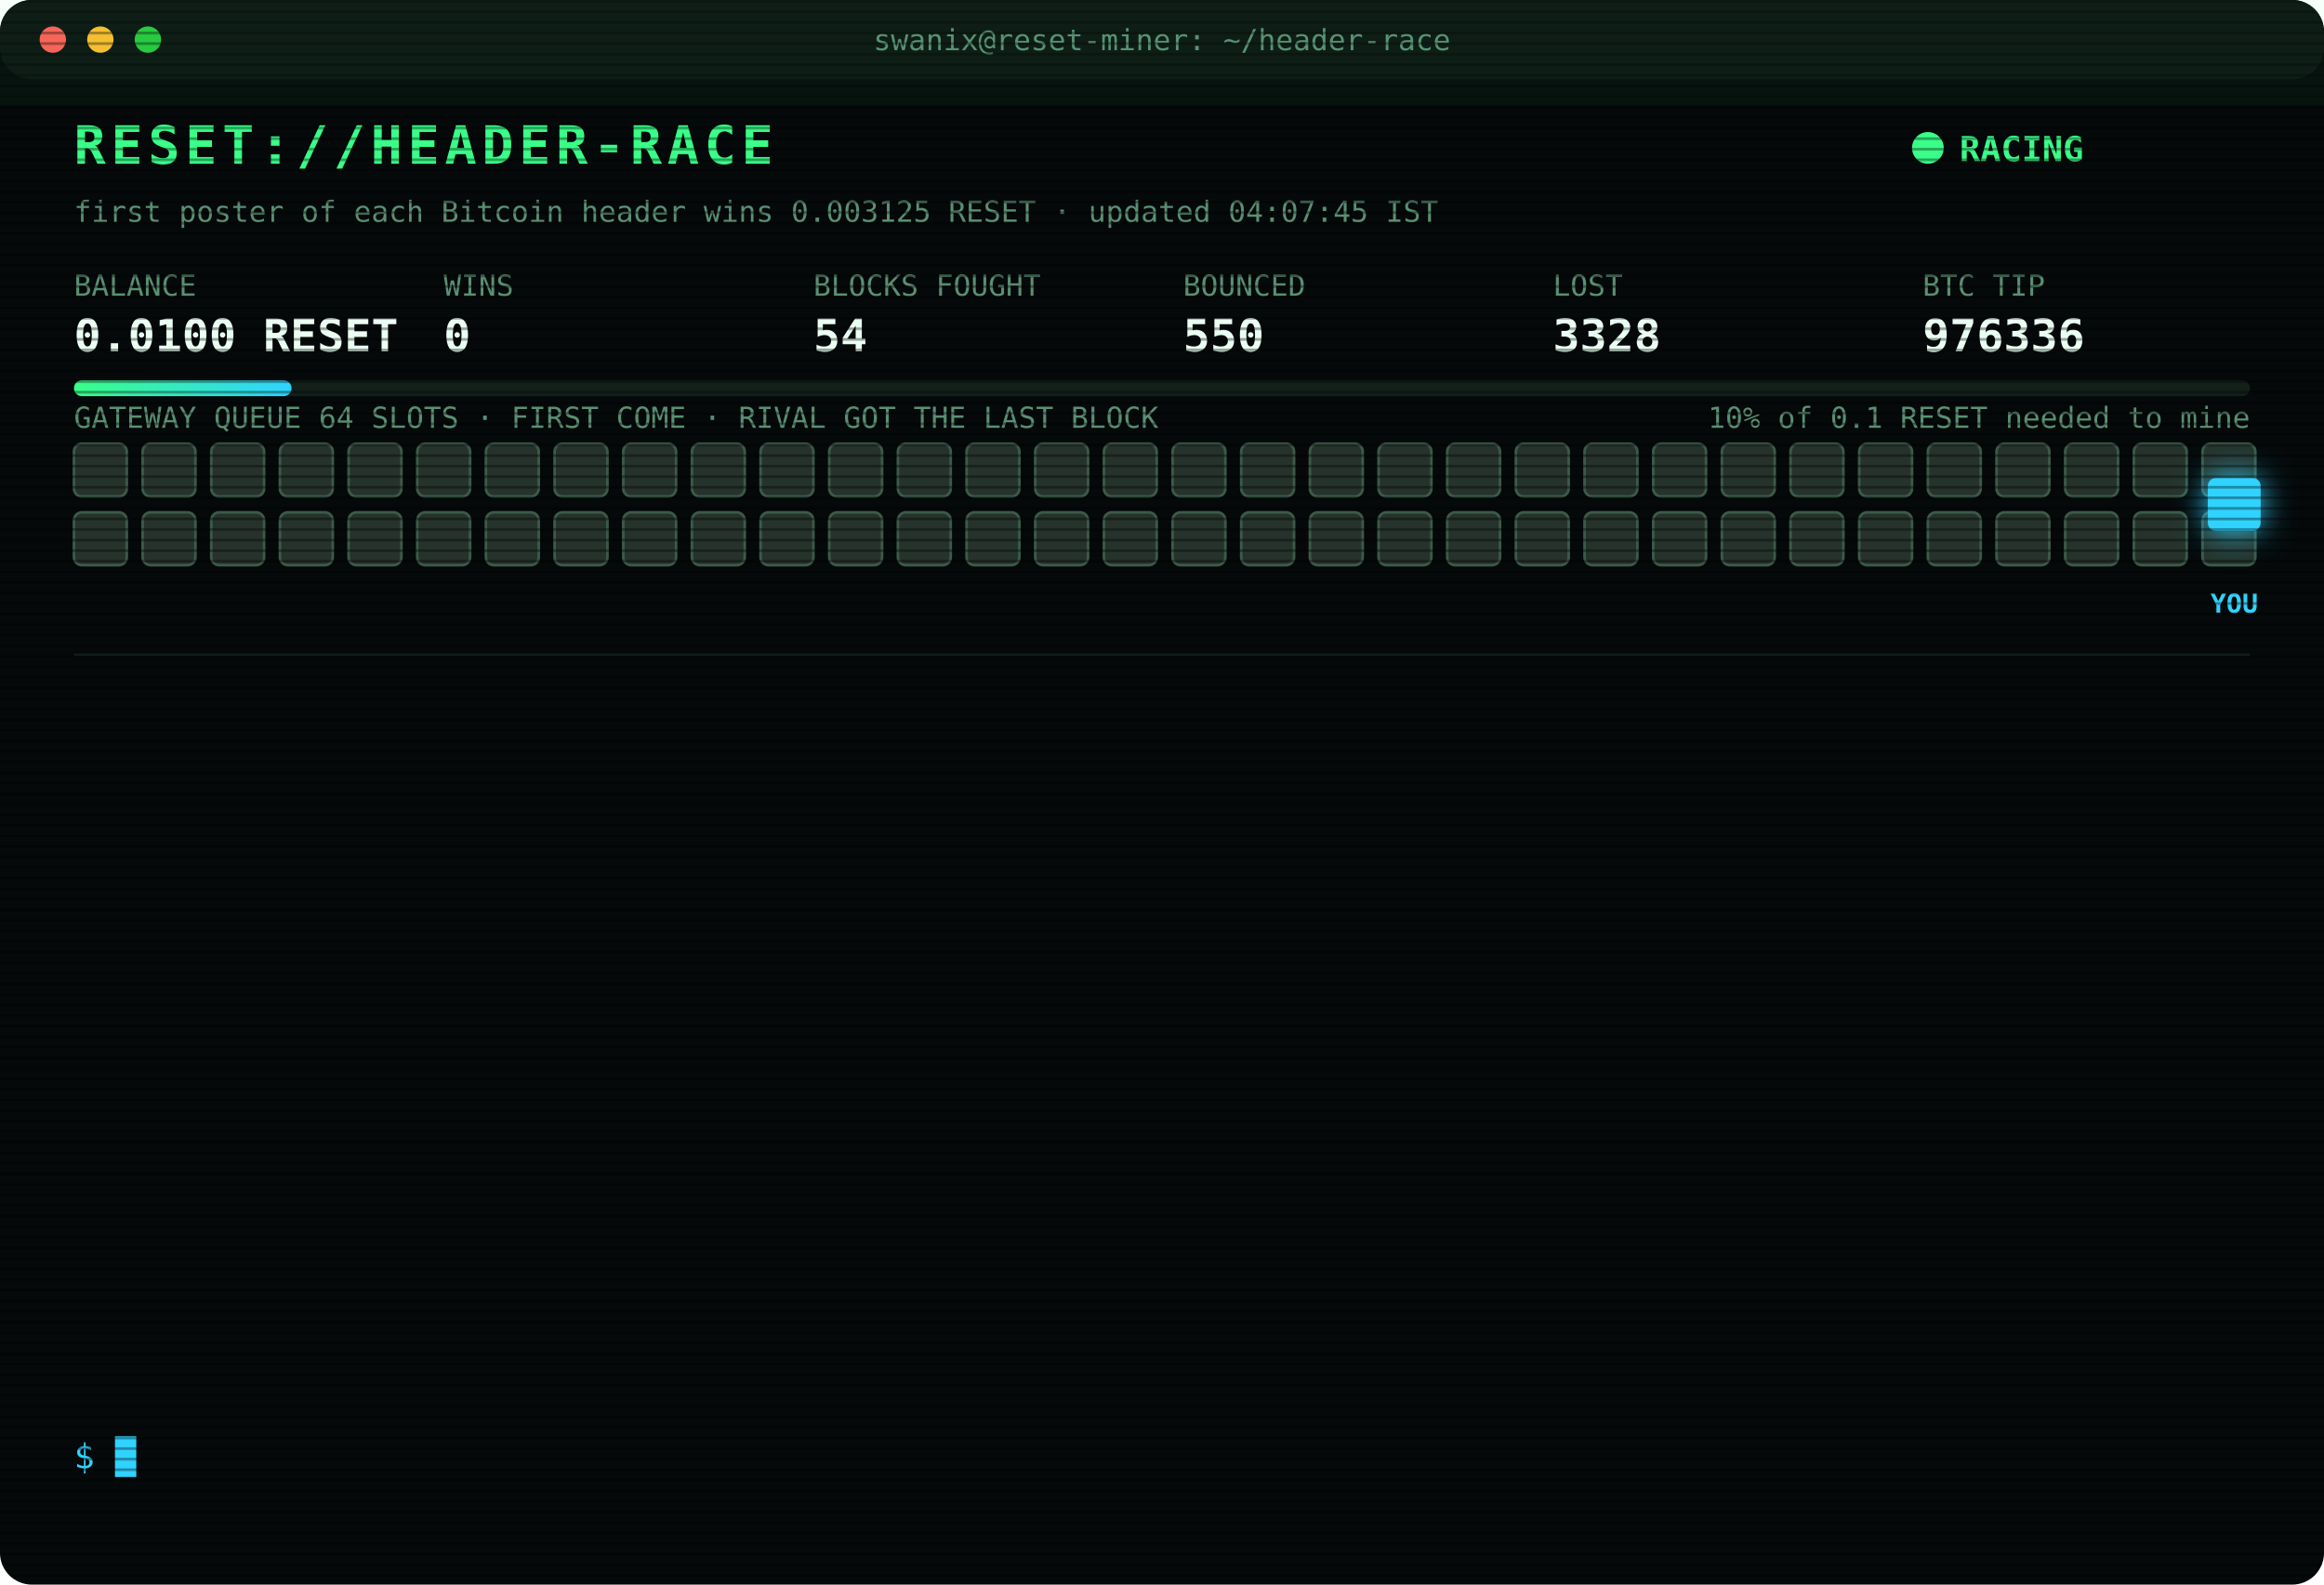
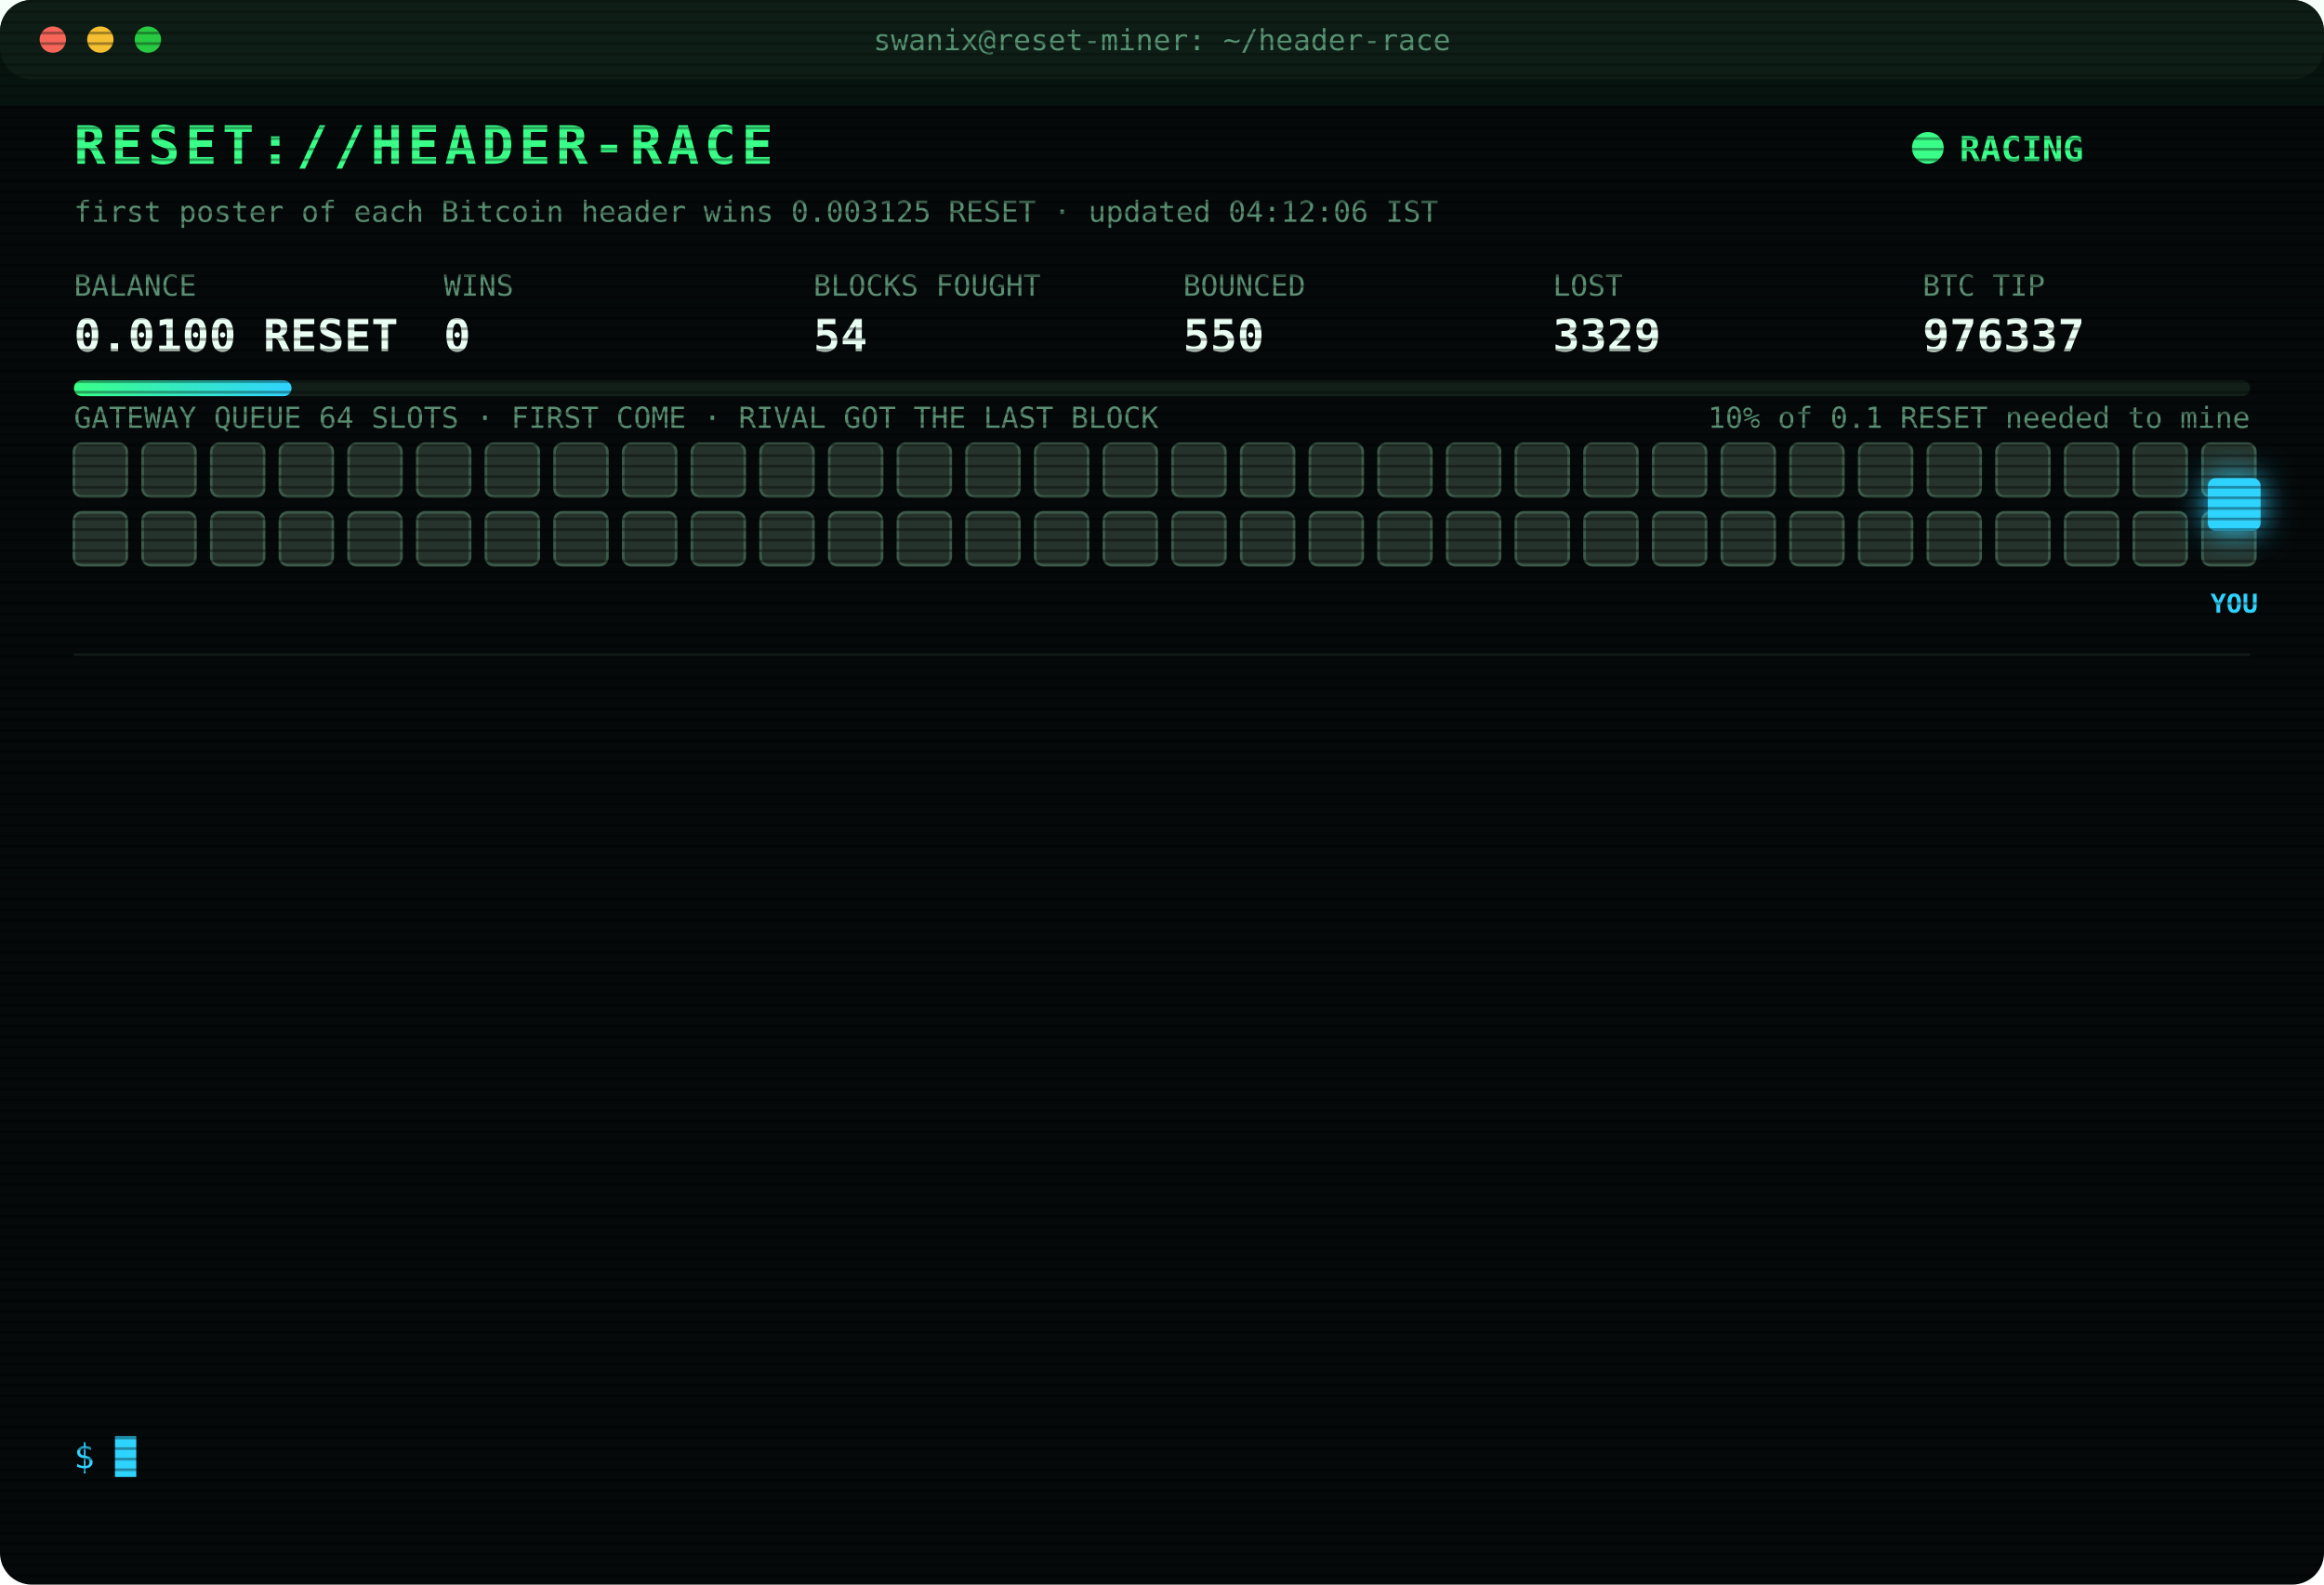
<svg xmlns="http://www.w3.org/2000/svg" width="880" height="600" viewBox="0 0 880 600" font-family="ui-monospace,SFMono-Regular,Menlo,Consolas,monospace">
  <style>
text{font-size:13px;fill:#7CFFB2}
.title{font-size:20px;font-weight:700;fill:#39FF88;letter-spacing:2px;animation:glitch 3s infinite steps(1)}
.sub{fill:#2fd3ff}.k{fill:#5a8f73;font-size:11px}.v{font-size:17px;font-weight:700;fill:#eafff3}
.ts{fill:#3f6b56}.boot{fill:#2fd3ff}.dim{fill:#5a8f73}.bad{fill:#ff4d6d}.warn{fill:#ffd23f}.mag{fill:#ff5cf0}.win{fill:#39FF88;font-weight:700}
.tag{font-size:10px;fill:#2fd3ff;font-weight:700}
.rival{fill:#26332c;stroke:#3c5a49;animation:jam 1.2s infinite alternate}
.idle{fill:#141c18;stroke:#22302a;animation:breathe 4s infinite}
.me{fill:#2fd3ff;filter:drop-shadow(0 0 6px #2fd3ff)}
.hover{animation:nudge 1.1s infinite ease-in-out}.bounce{animation:kick 1.4s infinite}
.ln{opacity:0;animation:in .4s forwards}
.cur{animation:blink 1s infinite steps(1)}
.scan{animation:scan 6s infinite linear}
.led{animation:blink 1.4s infinite}
@keyframes in{from{opacity:0;transform:translateX(-6px)}to{opacity:1;transform:none}}
@keyframes blink{50%{opacity:0}}
@keyframes jam{to{fill:#33463b}}
@keyframes breathe{50%{opacity:.4}}
@keyframes nudge{50%{transform:translateX(-10px)}}
@keyframes kick{0%,100%{transform:none}30%{transform:translateX(-14px)}55%{transform:translateX(10px) translateY(-6px)}}
@keyframes glitch{0%,92%{transform:none}93%{transform:translateX(2px);fill:#ff4d6d}95%{transform:translateX(-2px);fill:#2fd3ff}97%{transform:none}}
@keyframes scan{from{transform:translateY(-40px)}to{transform:translateY(600px)}}
</style>
  <defs>
    <pattern id="sl" width="4" height="4" patternUnits="userSpaceOnUse">
      <rect width="4" height="1" fill="#000" opacity=".35" />
    </pattern>
    <linearGradient id="bar">
      <stop offset="0" stop-color="#39FF88" />
      <stop offset="1" stop-color="#2fd3ff" />
    </linearGradient>
  </defs>
  <rect width="880" height="600" rx="12" fill="#05090a" />
  <rect width="880" height="30" rx="12" fill="#0d1512" />
  <circle cx="20" cy="15" r="5" fill="#ff5f57" />
  <circle cx="38" cy="15" r="5" fill="#febc2e" />
  <circle cx="56" cy="15" r="5" fill="#28c840" />
  <text x="440" y="19" text-anchor="middle" class="k">swanix@reset-miner: ~/header-race</text>
  <text x="28" y="62" class="title">RESET://HEADER-RACE</text>
  <circle class="led" cx="730" cy="56" r="6" fill="#39FF88" />
  <text x="742" y="61" class="win">RACING</text>
-   <text x="28" y="84" class="k">first poster of each Bitcoin header wins 0.003125 RESET · updated 04:07:45 IST</text>
+   <text x="28" y="84" class="k">first poster of each Bitcoin header wins 0.003125 RESET · updated 04:12:06 IST</text>
  <text x="28" y="112" class="k">BALANCE</text>
  <text x="28" y="133" class="v">0.0100 RESET</text>
  <text x="168" y="112" class="k">WINS</text>
  <text x="168" y="133" class="v">0</text>
  <text x="308" y="112" class="k">BLOCKS FOUGHT</text>
  <text x="308" y="133" class="v">54</text>
  <text x="448" y="112" class="k">BOUNCED</text>
  <text x="448" y="133" class="v">550</text>
  <text x="588" y="112" class="k">LOST</text>
-   <text x="588" y="133" class="v">3328</text>
+   <text x="588" y="133" class="v">3329</text>
  <text x="728" y="112" class="k">BTC TIP</text>
-   <text x="728" y="133" class="v">976336</text>
+   <text x="728" y="133" class="v">976337</text>
  <rect x="28" y="144" width="824" height="6" rx="3" fill="#13201a" />
  <rect x="28" y="144" width="82.4" height="6" rx="3" fill="url(#bar)" />
  <text x="852" y="162" text-anchor="end" class="k">10% of 0.1 RESET needed to mine</text>
  <text x="28" y="162" class="k">GATEWAY QUEUE 64 SLOTS · FIRST COME · RIVAL GOT THE LAST BLOCK</text>
  <rect class="rival" x="28" y="168" width="20" height="20" rx="3" style="animation-delay:0.00s" />
  <rect class="rival" x="54" y="168" width="20" height="20" rx="3" style="animation-delay:0.05s" />
  <rect class="rival" x="80" y="168" width="20" height="20" rx="3" style="animation-delay:0.10s" />
  <rect class="rival" x="106" y="168" width="20" height="20" rx="3" style="animation-delay:0.15s" />
  <rect class="rival" x="132" y="168" width="20" height="20" rx="3" style="animation-delay:0.20s" />
  <rect class="rival" x="158" y="168" width="20" height="20" rx="3" style="animation-delay:0.25s" />
  <rect class="rival" x="184" y="168" width="20" height="20" rx="3" style="animation-delay:0.30s" />
  <rect class="rival" x="210" y="168" width="20" height="20" rx="3" style="animation-delay:0.35s" />
  <rect class="rival" x="236" y="168" width="20" height="20" rx="3" style="animation-delay:0.40s" />
  <rect class="rival" x="262" y="168" width="20" height="20" rx="3" style="animation-delay:0.45s" />
  <rect class="rival" x="288" y="168" width="20" height="20" rx="3" style="animation-delay:0.50s" />
  <rect class="rival" x="314" y="168" width="20" height="20" rx="3" style="animation-delay:0.55s" />
  <rect class="rival" x="340" y="168" width="20" height="20" rx="3" style="animation-delay:0.60s" />
  <rect class="rival" x="366" y="168" width="20" height="20" rx="3" style="animation-delay:0.65s" />
  <rect class="rival" x="392" y="168" width="20" height="20" rx="3" style="animation-delay:0.70s" />
  <rect class="rival" x="418" y="168" width="20" height="20" rx="3" style="animation-delay:0.75s" />
  <rect class="rival" x="444" y="168" width="20" height="20" rx="3" style="animation-delay:0.80s" />
  <rect class="rival" x="470" y="168" width="20" height="20" rx="3" style="animation-delay:0.85s" />
  <rect class="rival" x="496" y="168" width="20" height="20" rx="3" style="animation-delay:0.90s" />
  <rect class="rival" x="522" y="168" width="20" height="20" rx="3" style="animation-delay:0.95s" />
  <rect class="rival" x="548" y="168" width="20" height="20" rx="3" style="animation-delay:1.00s" />
  <rect class="rival" x="574" y="168" width="20" height="20" rx="3" style="animation-delay:1.05s" />
  <rect class="rival" x="600" y="168" width="20" height="20" rx="3" style="animation-delay:1.10s" />
  <rect class="rival" x="626" y="168" width="20" height="20" rx="3" style="animation-delay:1.15s" />
  <rect class="rival" x="652" y="168" width="20" height="20" rx="3" style="animation-delay:1.20s" />
  <rect class="rival" x="678" y="168" width="20" height="20" rx="3" style="animation-delay:1.25s" />
  <rect class="rival" x="704" y="168" width="20" height="20" rx="3" style="animation-delay:1.30s" />
  <rect class="rival" x="730" y="168" width="20" height="20" rx="3" style="animation-delay:1.35s" />
  <rect class="rival" x="756" y="168" width="20" height="20" rx="3" style="animation-delay:1.40s" />
  <rect class="rival" x="782" y="168" width="20" height="20" rx="3" style="animation-delay:1.45s" />
  <rect class="rival" x="808" y="168" width="20" height="20" rx="3" style="animation-delay:1.50s" />
  <rect class="rival" x="834" y="168" width="20" height="20" rx="3" style="animation-delay:1.55s" />
  <rect class="rival" x="28" y="194" width="20" height="20" rx="3" style="animation-delay:1.60s" />
  <rect class="rival" x="54" y="194" width="20" height="20" rx="3" style="animation-delay:1.65s" />
  <rect class="rival" x="80" y="194" width="20" height="20" rx="3" style="animation-delay:1.70s" />
  <rect class="rival" x="106" y="194" width="20" height="20" rx="3" style="animation-delay:1.75s" />
  <rect class="rival" x="132" y="194" width="20" height="20" rx="3" style="animation-delay:1.80s" />
  <rect class="rival" x="158" y="194" width="20" height="20" rx="3" style="animation-delay:1.85s" />
  <rect class="rival" x="184" y="194" width="20" height="20" rx="3" style="animation-delay:1.90s" />
  <rect class="rival" x="210" y="194" width="20" height="20" rx="3" style="animation-delay:1.95s" />
  <rect class="rival" x="236" y="194" width="20" height="20" rx="3" style="animation-delay:2.00s" />
  <rect class="rival" x="262" y="194" width="20" height="20" rx="3" style="animation-delay:2.05s" />
  <rect class="rival" x="288" y="194" width="20" height="20" rx="3" style="animation-delay:2.10s" />
  <rect class="rival" x="314" y="194" width="20" height="20" rx="3" style="animation-delay:2.15s" />
  <rect class="rival" x="340" y="194" width="20" height="20" rx="3" style="animation-delay:2.20s" />
  <rect class="rival" x="366" y="194" width="20" height="20" rx="3" style="animation-delay:2.25s" />
  <rect class="rival" x="392" y="194" width="20" height="20" rx="3" style="animation-delay:2.30s" />
  <rect class="rival" x="418" y="194" width="20" height="20" rx="3" style="animation-delay:2.35s" />
  <rect class="rival" x="444" y="194" width="20" height="20" rx="3" style="animation-delay:2.40s" />
  <rect class="rival" x="470" y="194" width="20" height="20" rx="3" style="animation-delay:2.45s" />
  <rect class="rival" x="496" y="194" width="20" height="20" rx="3" style="animation-delay:2.50s" />
  <rect class="rival" x="522" y="194" width="20" height="20" rx="3" style="animation-delay:2.55s" />
  <rect class="rival" x="548" y="194" width="20" height="20" rx="3" style="animation-delay:2.60s" />
  <rect class="rival" x="574" y="194" width="20" height="20" rx="3" style="animation-delay:2.65s" />
  <rect class="rival" x="600" y="194" width="20" height="20" rx="3" style="animation-delay:2.70s" />
  <rect class="rival" x="626" y="194" width="20" height="20" rx="3" style="animation-delay:2.75s" />
  <rect class="rival" x="652" y="194" width="20" height="20" rx="3" style="animation-delay:2.80s" />
  <rect class="rival" x="678" y="194" width="20" height="20" rx="3" style="animation-delay:2.85s" />
  <rect class="rival" x="704" y="194" width="20" height="20" rx="3" style="animation-delay:2.90s" />
  <rect class="rival" x="730" y="194" width="20" height="20" rx="3" style="animation-delay:2.95s" />
  <rect class="rival" x="756" y="194" width="20" height="20" rx="3" style="animation-delay:3.00s" />
  <rect class="rival" x="782" y="194" width="20" height="20" rx="3" style="animation-delay:3.05s" />
  <rect class="rival" x="808" y="194" width="20" height="20" rx="3" style="animation-delay:3.10s" />
  <rect class="rival" x="834" y="194" width="20" height="20" rx="3" style="animation-delay:3.15s" />
  <g class="hover">
    <rect class="me" x="836" y="181" width="20" height="20" rx="3" />
    <text class="tag" x="846" y="232" text-anchor="middle">YOU</text>
  </g>
  <line x1="28" x2="852" y1="248" y2="248" stroke="#13201a" />
  <g class="ln" style="animation-delay:0.40s">
-     <text x="28" y="270" class="ts">03:26:56</text>
-     <text x="104" y="270" class="bad">[LOST] #976328 taken by a rival miner</text>
+     <text x="28" y="270" class="ts">03:34:46</text>
+     <text x="104" y="270" class="bad">[LOST] #976329 taken by a rival miner</text>
  </g>
  <g class="ln" style="animation-delay:0.65s">
-     <text x="28" y="292" class="ts">03:34:46</text>
-     <text x="104" y="292" class="bad">[LOST] #976329 taken by a rival miner</text>
+     <text x="28" y="292" class="ts">03:37:40</text>
+     <text x="104" y="292" class="bad">[LOST] #976330 taken by a rival miner</text>
  </g>
  <g class="ln" style="animation-delay:0.90s">
-     <text x="28" y="314" class="ts">03:37:40</text>
-     <text x="104" y="314" class="bad">[LOST] #976330 taken by a rival miner</text>
+     <text x="28" y="314" class="ts">03:37:54</text>
+     <text x="104" y="314" class="bad">[LOST] #976331 taken by a rival miner</text>
  </g>
  <g class="ln" style="animation-delay:1.15s">
-     <text x="28" y="336" class="ts">03:37:54</text>
-     <text x="104" y="336" class="bad">[LOST] #976331 taken by a rival miner</text>
+     <text x="28" y="336" class="ts">03:40:50</text>
+     <text x="104" y="336" class="bad">[LOST] #976332 taken by a rival miner</text>
  </g>
  <g class="ln" style="animation-delay:1.40s">
-     <text x="28" y="358" class="ts">03:40:50</text>
-     <text x="104" y="358" class="bad">[LOST] #976332 taken by a rival miner</text>
+     <text x="28" y="358" class="ts">03:45:41</text>
+     <text x="104" y="358" class="bad">[GATEWAY DOWN] no response · 630ms</text>
  </g>
  <g class="ln" style="animation-delay:1.65s">
-     <text x="28" y="380" class="ts">03:45:41</text>
-     <text x="104" y="380" class="bad">[GATEWAY DOWN] no response · 630ms</text>
+     <text x="28" y="380" class="ts">03:45:42</text>
+     <text x="104" y="380" class="bad">[GATEWAY DOWN] no response · 531ms</text>
  </g>
  <g class="ln" style="animation-delay:1.90s">
    <text x="28" y="402" class="ts">03:45:42</text>
-     <text x="104" y="402" class="bad">[GATEWAY DOWN] no response · 531ms</text>
+     <text x="104" y="402" class="bad">[LOST] #976333 taken by a rival miner</text>
  </g>
  <g class="ln" style="animation-delay:2.15s">
-     <text x="28" y="424" class="ts">03:45:42</text>
-     <text x="104" y="424" class="bad">[LOST] #976333 taken by a rival miner</text>
+     <text x="28" y="424" class="ts">03:46:12</text>
+     <text x="104" y="424" class="bad">[GATEWAY DOWN] no response · 419ms</text>
  </g>
  <g class="ln" style="animation-delay:2.40s">
-     <text x="28" y="446" class="ts">03:46:12</text>
-     <text x="104" y="446" class="bad">[GATEWAY DOWN] no response · 419ms</text>
+     <text x="28" y="446" class="ts">03:46:43</text>
+     <text x="104" y="446" class="bad">[GATEWAY DOWN] no response · 443ms</text>
  </g>
  <g class="ln" style="animation-delay:2.65s">
-     <text x="28" y="468" class="ts">03:46:43</text>
-     <text x="104" y="468" class="bad">[GATEWAY DOWN] no response · 443ms</text>
+     <text x="28" y="468" class="ts">04:00:23</text>
+     <text x="104" y="468" class="bad">[LOST] #976334 taken by a rival miner</text>
  </g>
  <g class="ln" style="animation-delay:2.90s">
-     <text x="28" y="490" class="ts">04:00:23</text>
-     <text x="104" y="490" class="bad">[LOST] #976334 taken by a rival miner</text>
+     <text x="28" y="490" class="ts">04:04:24</text>
+     <text x="104" y="490" class="bad">[LOST] #976335 taken by a rival miner</text>
  </g>
  <g class="ln" style="animation-delay:3.15s">
-     <text x="28" y="512" class="ts">04:04:24</text>
-     <text x="104" y="512" class="bad">[LOST] #976335 taken by a rival miner</text>
+     <text x="28" y="512" class="ts">04:07:44</text>
+     <text x="104" y="512" class="bad">[LOST] #976336 taken by a rival miner</text>
  </g>
  <g class="ln" style="animation-delay:3.40s">
-     <text x="28" y="534" class="ts">04:07:44</text>
-     <text x="104" y="534" class="bad">[LOST] #976336 taken by a rival miner</text>
+     <text x="28" y="534" class="ts">04:12:06</text>
+     <text x="104" y="534" class="bad">[LOST] #976337 taken by a rival miner</text>
  </g>
  <text x="28" y="556" class="sub">$ <tspan class="cur">█</tspan>
  </text>
  <rect width="880" height="600" rx="12" fill="url(#sl)" pointer-events="none" />
  <rect class="scan" width="880" height="40" fill="#39FF88" opacity=".04" />
</svg>
